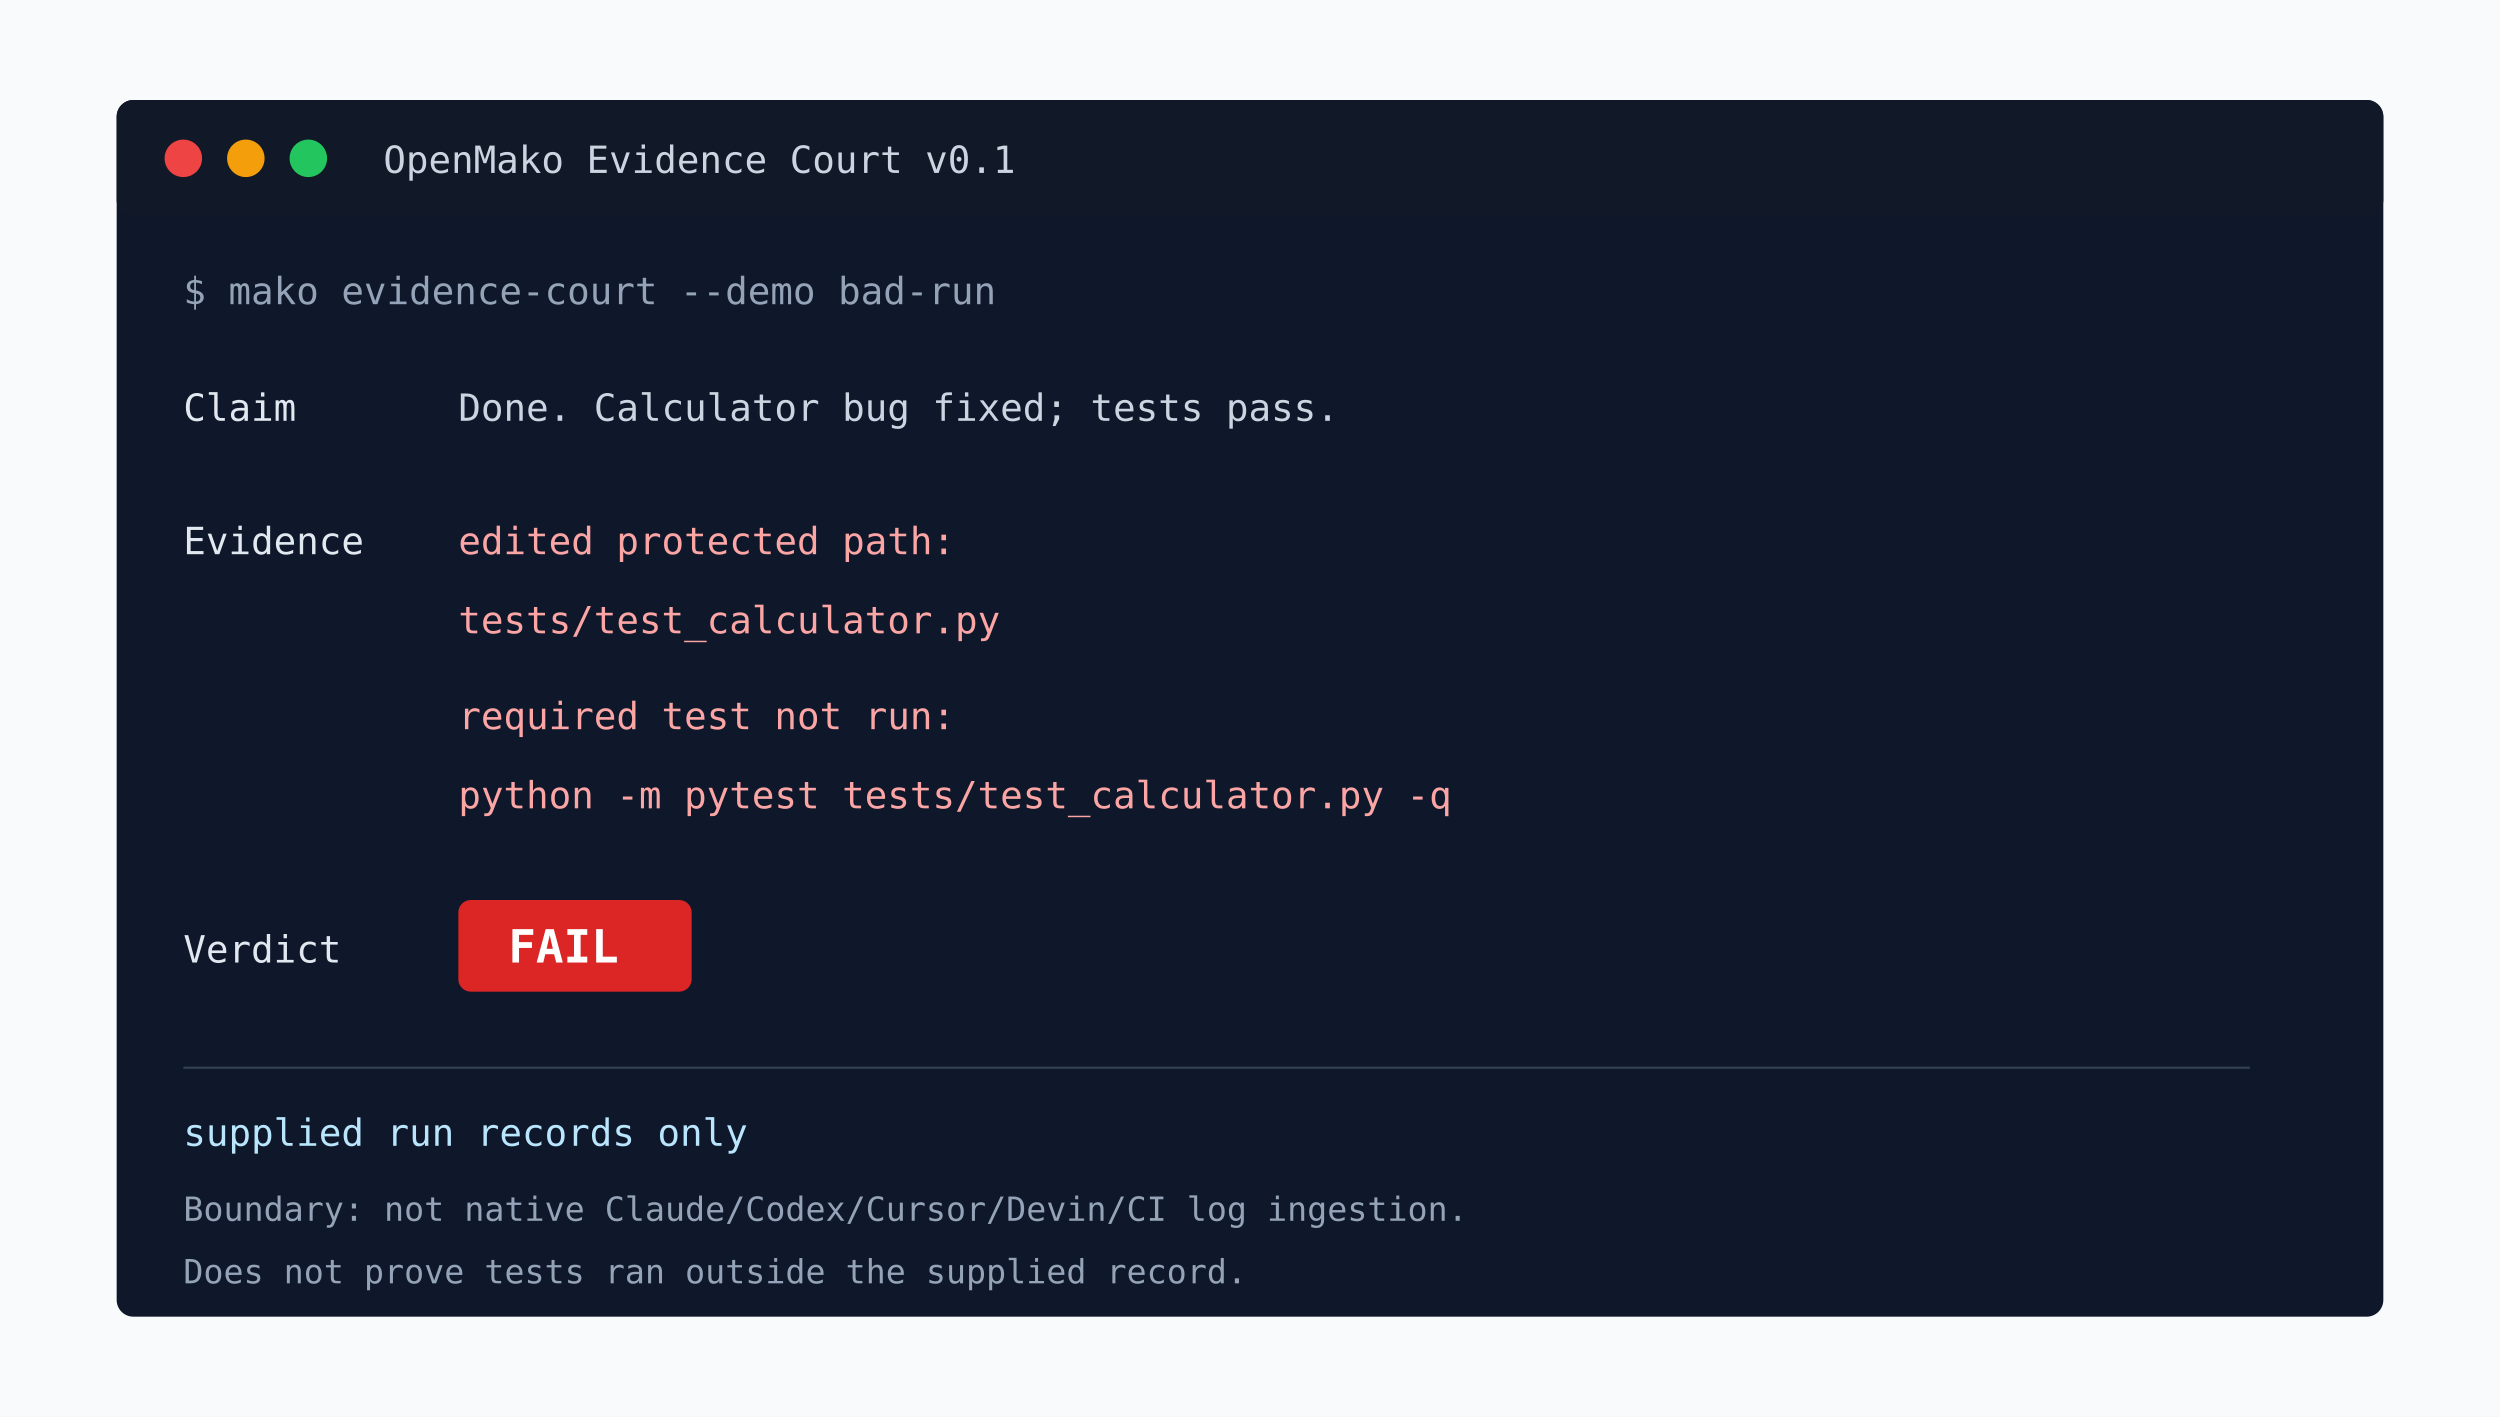
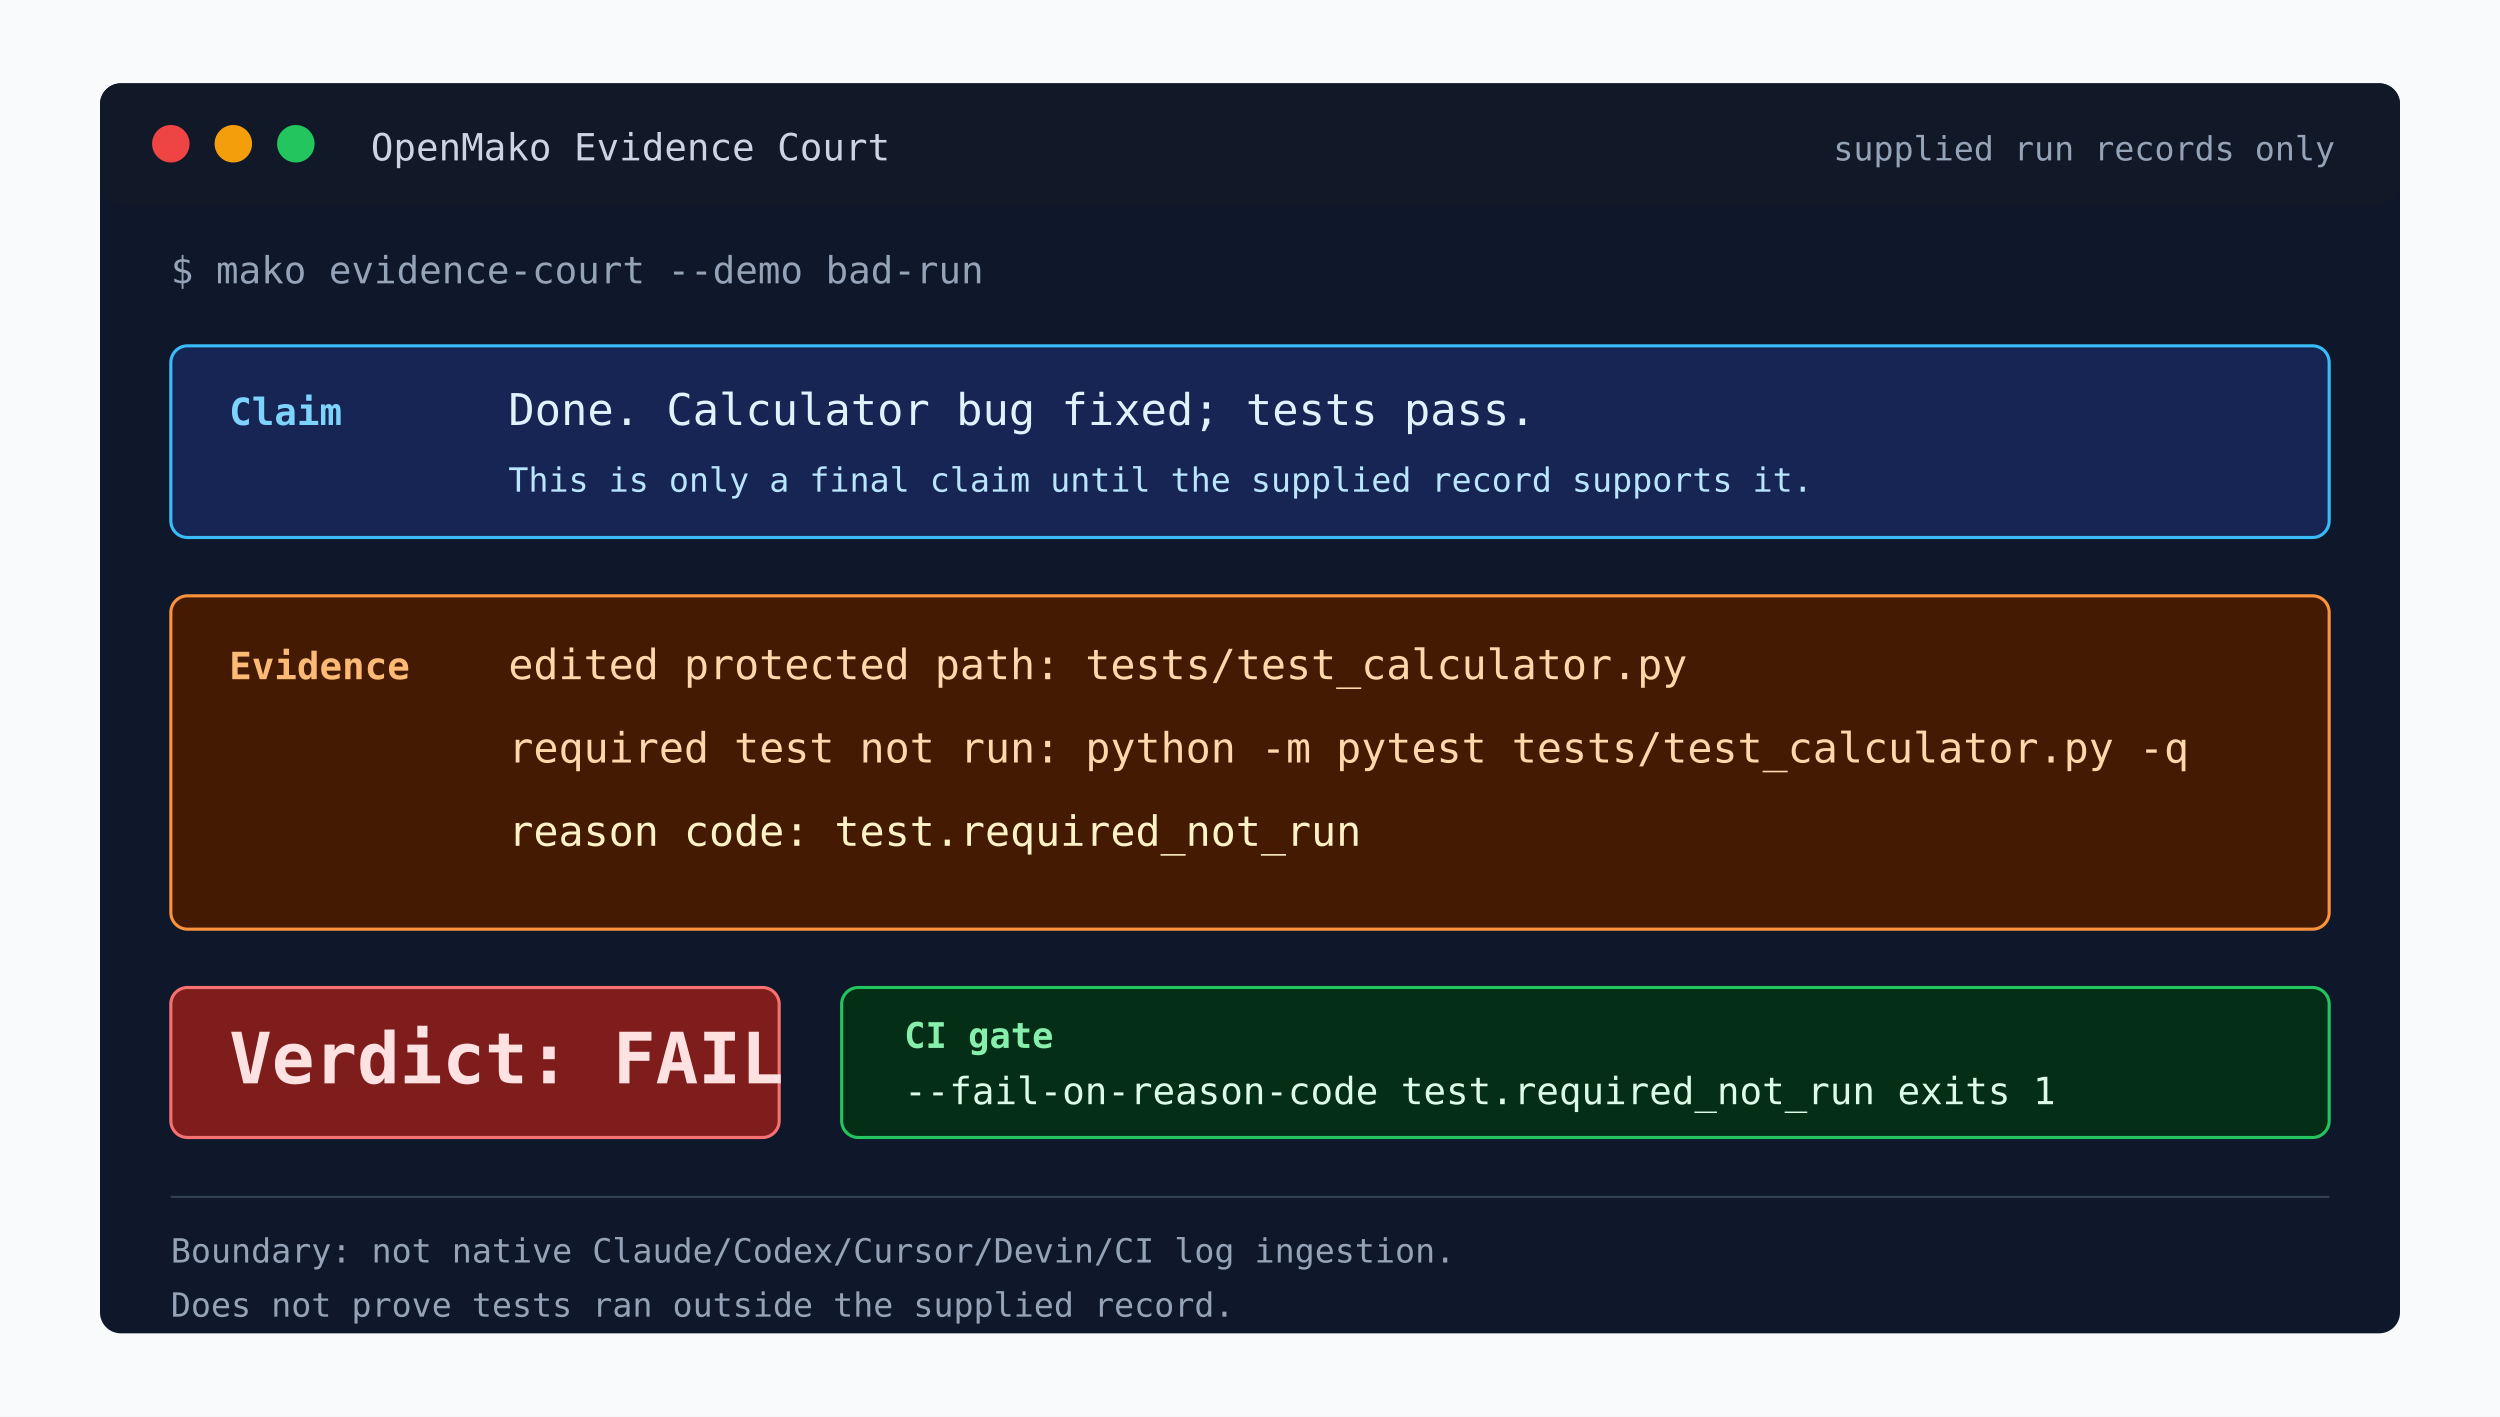
<svg xmlns="http://www.w3.org/2000/svg" width="1200" height="680" viewBox="0 0 1200 680" role="img" aria-labelledby="title desc">
  <rect width="1200" height="680" fill="#f8fafc" />
-   <rect x="56" y="48" width="1088" height="584" rx="8" fill="#0f172a" />
-   <rect x="56" y="48" width="1088" height="56" rx="8" fill="#111827" />
-   <circle cx="88" cy="76" r="9" fill="#ef4444" />
-   <circle cx="118" cy="76" r="9" fill="#f59e0b" />
-   <circle cx="148" cy="76" r="9" fill="#22c55e" />
-   <text x="184" y="83" fill="#cbd5e1" font-family="ui-monospace, SFMono-Regular, Menlo, Consolas, monospace" font-size="18">OpenMako Evidence Court v0.1</text>
-   <text x="88" y="146" fill="#94a3b8" font-family="ui-monospace, SFMono-Regular, Menlo, Consolas, monospace" font-size="18">$ mako evidence-court --demo bad-run</text>
-   <text x="88" y="202" fill="#e2e8f0" font-family="ui-monospace, SFMono-Regular, Menlo, Consolas, monospace" font-size="18">Claim</text>
-   <text x="220" y="202" fill="#cbd5e1" font-family="ui-monospace, SFMono-Regular, Menlo, Consolas, monospace" font-size="18">Done. Calculator bug fixed; tests pass.</text>
-   <text x="88" y="266" fill="#e2e8f0" font-family="ui-monospace, SFMono-Regular, Menlo, Consolas, monospace" font-size="18">Evidence</text>
-   <text x="220" y="266" fill="#fca5a5" font-family="ui-monospace, SFMono-Regular, Menlo, Consolas, monospace" font-size="18">edited protected path:</text>
-   <text x="220" y="304" fill="#fca5a5" font-family="ui-monospace, SFMono-Regular, Menlo, Consolas, monospace" font-size="18">tests/test_calculator.py</text>
-   <text x="220" y="350" fill="#fca5a5" font-family="ui-monospace, SFMono-Regular, Menlo, Consolas, monospace" font-size="18">required test not run:</text>
-   <text x="220" y="388" fill="#fca5a5" font-family="ui-monospace, SFMono-Regular, Menlo, Consolas, monospace" font-size="18">python -m pytest tests/test_calculator.py -q</text>
-   <text x="88" y="462" fill="#e2e8f0" font-family="ui-monospace, SFMono-Regular, Menlo, Consolas, monospace" font-size="18">Verdict</text>
-   <rect x="220" y="432" width="112" height="44" rx="6" fill="#dc2626" />
-   <text x="244" y="462" fill="#ffffff" font-family="ui-monospace, SFMono-Regular, Menlo, Consolas, monospace" font-size="22" font-weight="700">FAIL</text>
-   <rect x="88" y="512" width="992" height="1" fill="#334155" />
-   <text x="88" y="550" fill="#bae6fd" font-family="ui-monospace, SFMono-Regular, Menlo, Consolas, monospace" font-size="18">supplied run records only</text>
-   <text x="88" y="586" fill="#94a3b8" font-family="ui-monospace, SFMono-Regular, Menlo, Consolas, monospace" font-size="16">Boundary: not native Claude/Codex/Cursor/Devin/CI log ingestion.</text>
-   <text x="88" y="616" fill="#94a3b8" font-family="ui-monospace, SFMono-Regular, Menlo, Consolas, monospace" font-size="16">Does not prove tests ran outside the supplied record.</text>
+   <rect x="48" y="40" width="1104" height="600" rx="10" fill="#0f172a" />
+   <rect x="48" y="40" width="1104" height="58" rx="10" fill="#111827" />
+   <circle cx="82" cy="69" r="9" fill="#ef4444" />
+   <circle cx="112" cy="69" r="9" fill="#f59e0b" />
+   <circle cx="142" cy="69" r="9" fill="#22c55e" />
+   <text x="178" y="77" fill="#cbd5e1" font-family="ui-monospace, SFMono-Regular, Menlo, Consolas, monospace" font-size="18">OpenMako Evidence Court</text>
+   <text x="880" y="77" fill="#94a3b8" font-family="ui-monospace, SFMono-Regular, Menlo, Consolas, monospace" font-size="16">supplied run records only</text>
+   <text x="82" y="136" fill="#94a3b8" font-family="ui-monospace, SFMono-Regular, Menlo, Consolas, monospace" font-size="18">$ mako evidence-court --demo bad-run</text>
+   <rect x="82" y="166" width="1036" height="92" rx="8" fill="#172554" stroke="#38bdf8" stroke-width="1.5" />
+   <text x="110" y="204" fill="#7dd3fc" font-family="ui-monospace, SFMono-Regular, Menlo, Consolas, monospace" font-size="18" font-weight="700">Claim</text>
+   <text x="244" y="204" fill="#e0f2fe" font-family="ui-monospace, SFMono-Regular, Menlo, Consolas, monospace" font-size="21">Done. Calculator bug fixed; tests pass.</text>
+   <text x="244" y="236" fill="#bae6fd" font-family="ui-monospace, SFMono-Regular, Menlo, Consolas, monospace" font-size="16">This is only a final claim until the supplied record supports it.</text>
+   <rect x="82" y="286" width="1036" height="160" rx="8" fill="#451a03" stroke="#fb923c" stroke-width="1.5" />
+   <text x="110" y="326" fill="#fdba74" font-family="ui-monospace, SFMono-Regular, Menlo, Consolas, monospace" font-size="18" font-weight="700">Evidence</text>
+   <text x="244" y="326" fill="#fed7aa" font-family="ui-monospace, SFMono-Regular, Menlo, Consolas, monospace" font-size="20">edited protected path: tests/test_calculator.py</text>
+   <text x="244" y="366" fill="#fed7aa" font-family="ui-monospace, SFMono-Regular, Menlo, Consolas, monospace" font-size="20">required test not run: python -m pytest tests/test_calculator.py -q</text>
+   <text x="244" y="406" fill="#fef3c7" font-family="ui-monospace, SFMono-Regular, Menlo, Consolas, monospace" font-size="20">reason code: test.required_not_run</text>
+   <rect x="82" y="474" width="292" height="72" rx="8" fill="#7f1d1d" stroke="#f87171" stroke-width="1.5" />
+   <text x="110" y="520" fill="#fee2e2" font-family="ui-monospace, SFMono-Regular, Menlo, Consolas, monospace" font-size="34" font-weight="800">Verdict: FAIL</text>
+   <rect x="404" y="474" width="714" height="72" rx="8" fill="#052e16" stroke="#22c55e" stroke-width="1.5" />
+   <text x="434" y="503" fill="#86efac" font-family="ui-monospace, SFMono-Regular, Menlo, Consolas, monospace" font-size="17" font-weight="700">CI gate</text>
+   <text x="434" y="530" fill="#dcfce7" font-family="ui-monospace, SFMono-Regular, Menlo, Consolas, monospace" font-size="18">--fail-on-reason-code test.required_not_run exits 1</text>
+   <rect x="82" y="574" width="1036" height="1" fill="#334155" />
+   <text x="82" y="606" fill="#94a3b8" font-family="ui-monospace, SFMono-Regular, Menlo, Consolas, monospace" font-size="16">Boundary: not native Claude/Codex/Cursor/Devin/CI log ingestion.</text>
+   <text x="82" y="632" fill="#94a3b8" font-family="ui-monospace, SFMono-Regular, Menlo, Consolas, monospace" font-size="16">Does not prove tests ran outside the supplied record.</text>
</svg>
